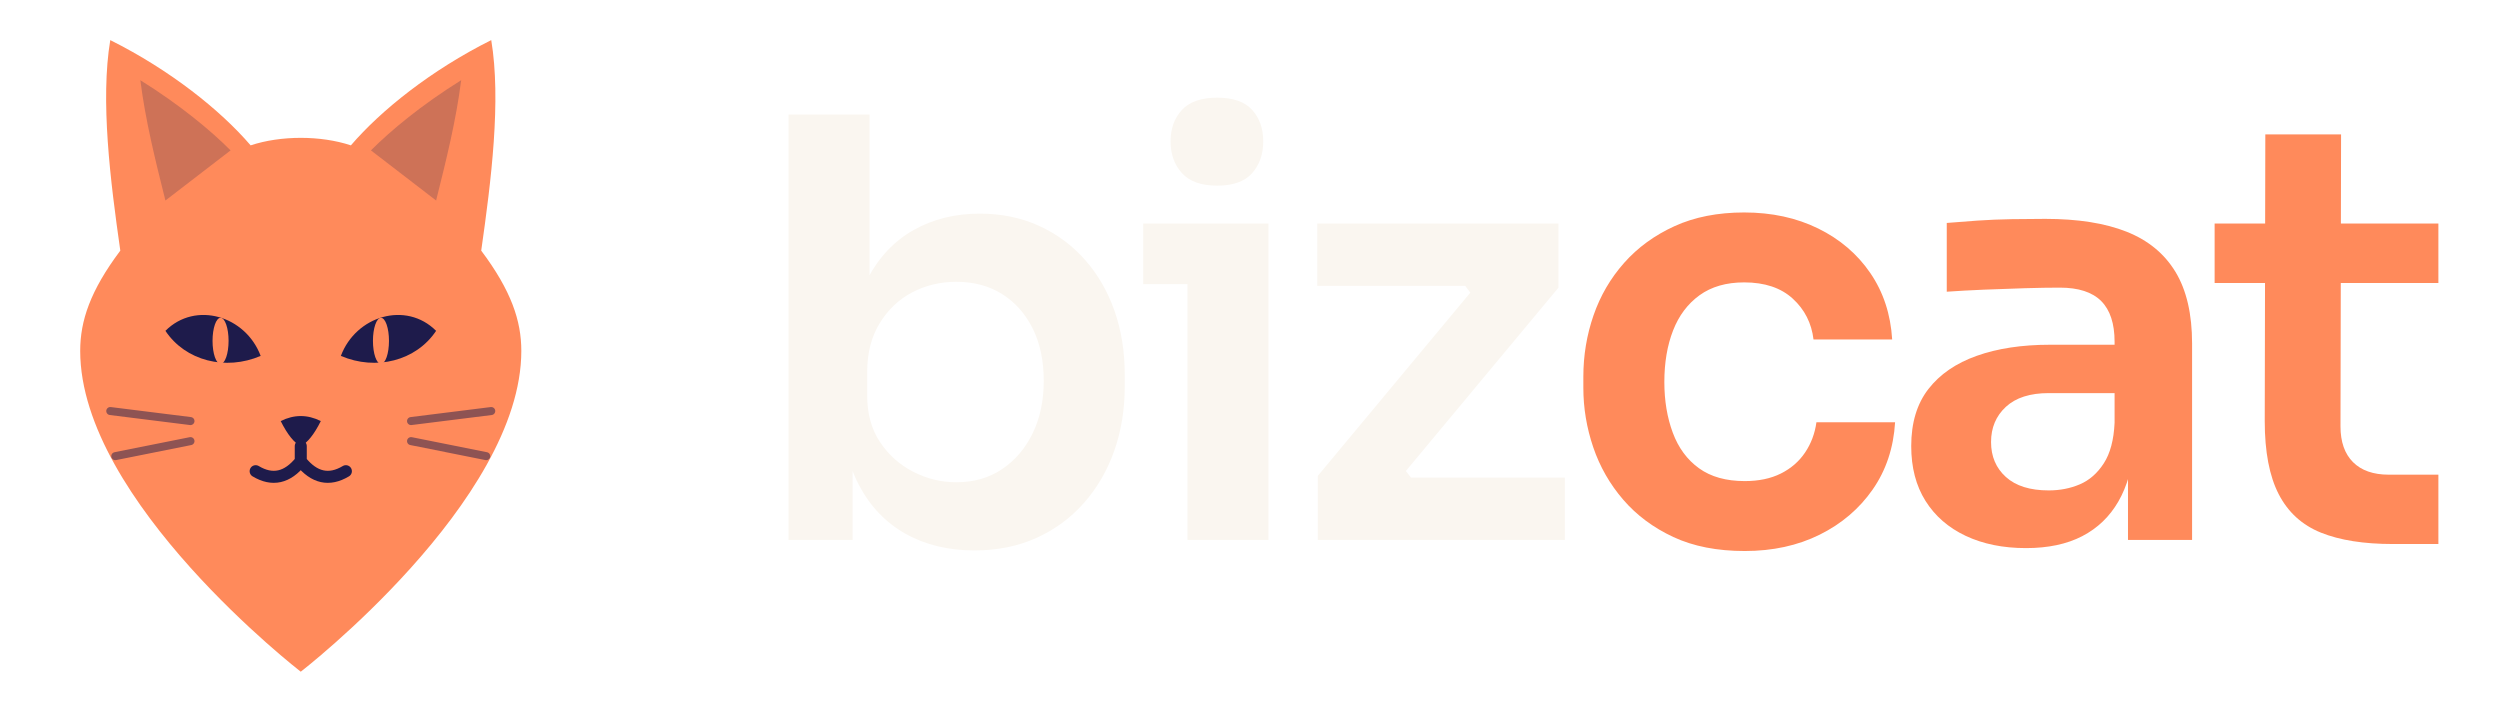
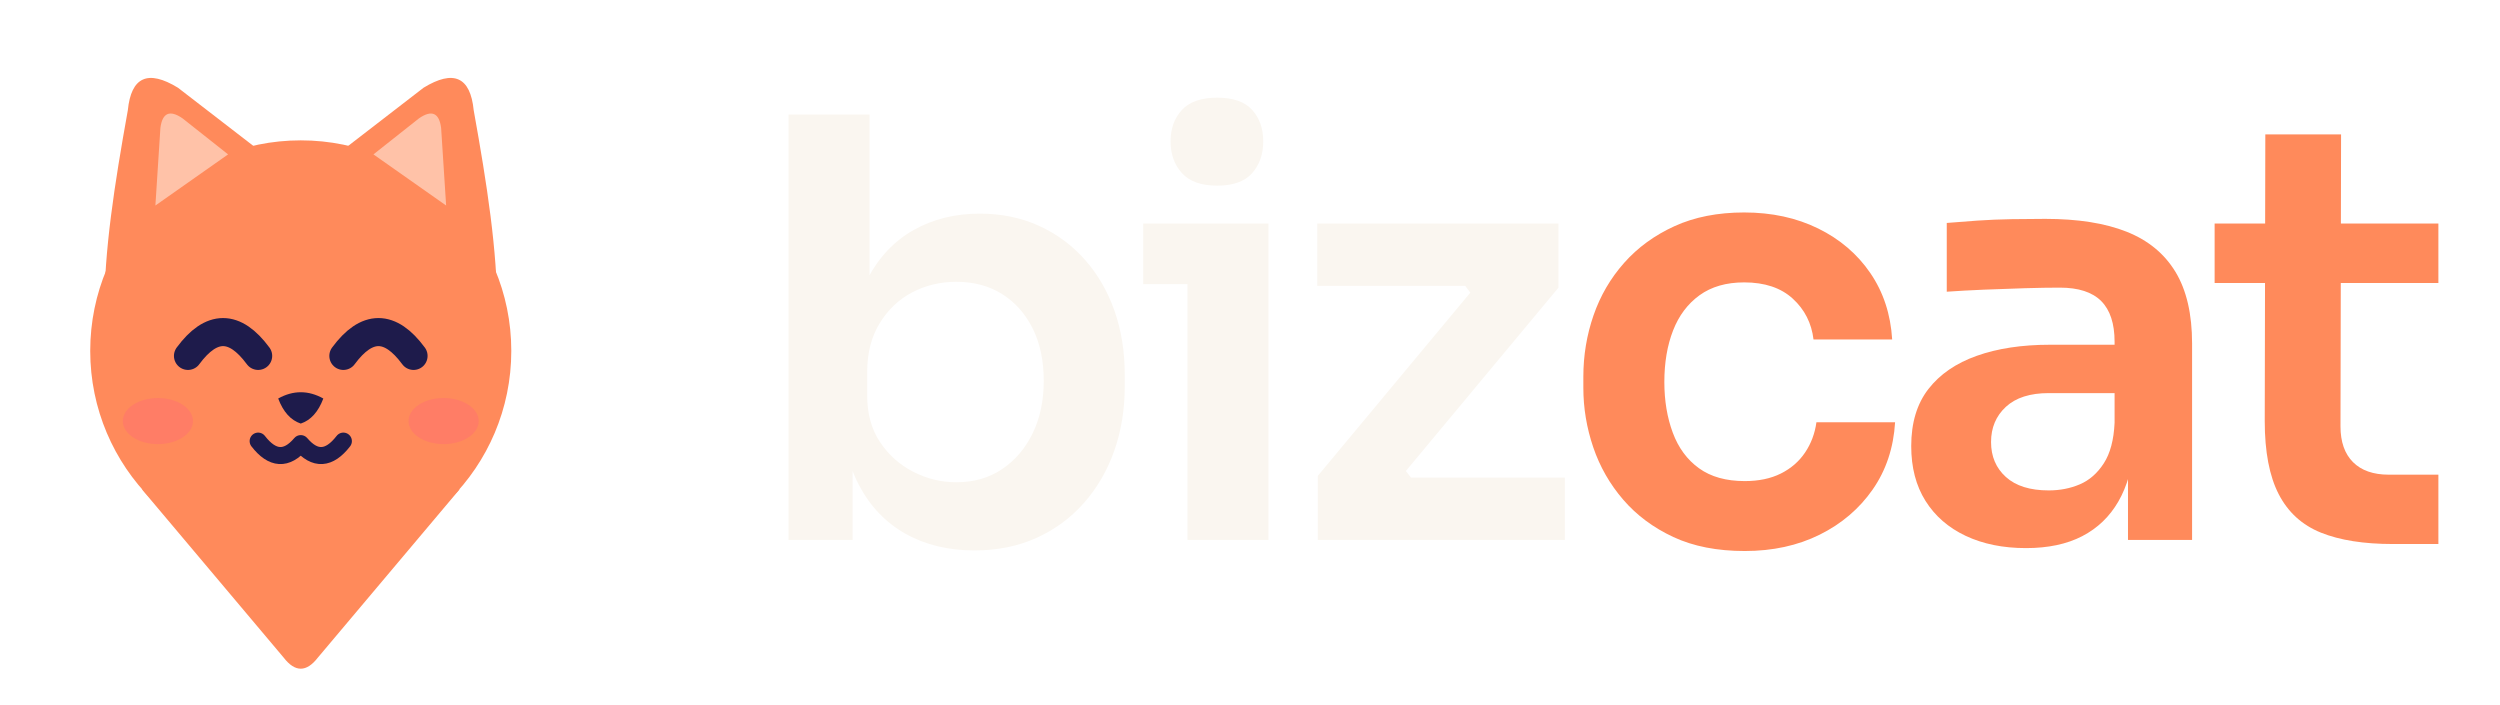
<svg xmlns="http://www.w3.org/2000/svg" viewBox="0 0 532 150">
  <g transform="scale(1.0667)">
-     <path d="M24 50 C22 36 20 20 22 8 C34 14 44 22 50 29 C56 27 64 27 70 29 C76 22 86 14 98 8 C100 20 98 36 96 50 C102 58 104 64 104 70 C104 100 60 134 60 134 C60 134 16 100 16 70 C16 64 18 58 24 50 Z" fill="#FF8A5B" />
-     <path d="M28 16 C36 21 42 26 46 30 L33 40 C31 32 29 24 28 16 Z M92 16 C84 21 78 26 74 30 L87 40 C89 32 91 24 92 16 Z" fill="#1E1B4B" opacity="0.22" />
-     <path d="M33 66 C39 60 49 63 52 71 C45 74 37 72 33 66 Z" fill="#1E1B4B" />
-     <path d="M87 66 C81 60 71 63 68 71 C75 74 83 72 87 66 Z" fill="#1E1B4B" />
-     <ellipse cx="44" cy="68" rx="1.6" ry="4.6" fill="#FF8A5B" />
-     <ellipse cx="76" cy="68" rx="1.6" ry="4.6" fill="#FF8A5B" />
-     <path d="M56 84 Q60 82 64 84 Q62 88 60 89 Q58 88 56 84 Z" fill="#1E1B4B" />
-     <path d="M60 89 L60 92 M60 92 Q56 97 51 94 M60 92 Q64 97 69 94" fill="none" stroke="#1E1B4B" stroke-width="2.4" stroke-linecap="round" />
-     <path d="M38 84 L22 82 M38 88 L23 91 M82 84 L98 82 M82 88 L97 91" fill="none" stroke="#1E1B4B" stroke-width="1.6" stroke-linecap="round" opacity="0.5" />
+     <g fill="#FF8A5B">
+       <circle cx="60" cy="70" r="42" />
+       <path d="M20.8 62 C20.8 50 22.8 37 25.5 22 Q26.5 12 35.5 17.5 L53 31 L40 62 Z" />
+       <path d="M99.2 62 C99.2 50 97.2 37 94.5 22 Q93.5 12 84.5 17.5 L67 31 L80 62 Z" />
+       <path d="M28.3 97.6 L56.6 131.2 Q60 135.6 63.4 131.2 L91.7 97.6 Z" />
+     </g>
+     <path d="M31 41 L32 25.5 Q32.6 21 36.4 23.6 L45.5 30.8 Z M89 41 L88 25.5 Q87.4 21 83.6 23.6 L74.5 30.8 Z" fill="#FFC2A8" />
+     <path d="M37.5 71 Q44.5 61.5 51.5 71 M68.5 71 Q75.5 61.5 82.5 71" fill="none" stroke="#1E1B4B" stroke-width="5.6" stroke-linecap="round" />
+     <ellipse cx="31.5" cy="84" rx="7" ry="4.6" fill="#FF5E7E" opacity="0.3" />
+     <ellipse cx="88.5" cy="84" rx="7" ry="4.6" fill="#FF5E7E" opacity="0.3" />
+     <path d="M55.5 79.5 Q60 77 64.5 79.5 Q63 83.5 60 84.5 Q57 83.5 55.5 79.5 Z" fill="#1E1B4B" />
+     <path d="M51.5 88 Q55.75 93.5 60 88.5 Q64.25 93.5 68.5 88" fill="none" stroke="#1E1B4B" stroke-width="3.4" stroke-linecap="round" stroke-linejoin="round" />
  </g>
  <g transform="translate(158 114.9)">
    <g fill="#FAF6F0">
      <path d="M49.352 2.232Q41.044 2.232 34.72 -1.302Q28.396 -4.836 24.8 -11.656Q21.204 -18.476 20.832 -28.148H23.436V0.0H9.796V-90.52H27.032V-45.26L22.444 -38.192Q22.94 -48.608 26.598 -55.552Q30.256 -62.496 36.456 -65.968Q42.656 -69.44 50.468 -69.44Q57.412 -69.44 63.116 -66.836Q68.82 -64.232 72.912 -59.582Q77.004 -54.932 79.174 -48.732Q81.344 -42.532 81.344 -35.216V-32.612Q81.344 -25.296 79.112 -18.972Q76.88 -12.648 72.664 -7.874Q68.448 -3.1 62.558 -0.434Q56.668 2.232 49.352 2.232ZM45.508 -12.276Q51.088 -12.276 55.242 -15.066Q59.396 -17.856 61.752 -22.692Q64.108 -27.528 64.108 -33.852Q64.108 -40.3 61.752 -45.012Q59.396 -49.724 55.242 -52.328Q51.088 -54.932 45.508 -54.932Q40.424 -54.932 36.146 -52.7Q31.868 -50.468 29.202 -46.128Q26.536 -41.788 26.536 -35.712V-30.752Q26.536 -24.924 29.264 -20.832Q31.992 -16.74 36.332 -14.508Q40.672 -12.276 45.508 -12.276Z" />
      <path d="M94.696 0.0V-67.332H111.932V0.0ZM85.272 -54.436V-67.332H111.932V-54.436ZM101.02 -75.392Q95.936 -75.392 93.518 -78.058Q91.1 -80.724 91.1 -84.816Q91.1 -88.908 93.518 -91.512Q95.936 -94.116 101.02 -94.116Q106.104 -94.116 108.46 -91.512Q110.816 -88.908 110.816 -84.816Q110.816 -80.724 108.46 -78.058Q106.104 -75.392 101.02 -75.392Z" />
      <path d="M122.432 0.0V-13.64L155.664 -53.568V-51.584L153.06 -55.056L155.168 -54.064H122.308V-67.332H173.644V-53.692L140.412 -13.764V-15.624L143.14 -12.152L141.032 -13.268H175.008V0.0Z" />
    </g>
    <g fill="#FF8A5B">
      <path d="M213.284 2.356Q204.48 2.356 198.094 -0.62Q191.708 -3.596 187.43 -8.556Q183.152 -13.516 181.044 -19.716Q178.936 -25.916 178.936 -32.364V-34.72Q178.936 -41.54 181.106 -47.802Q183.276 -54.064 187.616 -58.962Q191.956 -63.86 198.342 -66.774Q204.728 -69.688 213.16 -69.688Q221.964 -69.688 228.908 -66.278Q235.852 -62.868 240.006 -56.792Q244.16 -50.716 244.656 -42.656H227.916Q227.296 -47.864 223.514 -51.336Q219.732 -54.808 213.16 -54.808Q207.456 -54.808 203.674 -52.08Q199.892 -49.352 198.032 -44.578Q196.172 -39.804 196.172 -33.604Q196.172 -27.652 197.97 -22.816Q199.768 -17.98 203.55 -15.252Q207.332 -12.524 213.284 -12.524Q217.748 -12.524 220.972 -14.136Q224.196 -15.748 226.118 -18.6Q228.04 -21.452 228.536 -25.048H245.276Q244.78 -16.864 240.502 -10.726Q236.224 -4.588 229.218 -1.116Q222.212 2.356 213.284 2.356Z" />
      <path d="M294.836 0.0V-19.964H291.984V-42.16Q291.984 -47.988 289.132 -50.84Q286.28 -53.692 280.328 -53.692Q277.228 -53.692 272.888 -53.568Q268.548 -53.444 264.146 -53.258Q259.744 -53.072 256.272 -52.824V-67.456Q259.124 -67.704 262.72 -67.952Q266.316 -68.2 270.098 -68.262Q273.88 -68.324 277.228 -68.324Q287.644 -68.324 294.526 -65.596Q301.408 -62.868 304.942 -57.04Q308.476 -51.212 308.476 -41.788V0.0ZM273.136 1.736Q265.82 1.736 260.302 -0.868Q254.784 -3.472 251.746 -8.308Q248.708 -13.144 248.708 -19.964Q248.708 -27.404 252.366 -32.116Q256.024 -36.828 262.658 -39.184Q269.292 -41.54 278.22 -41.54H293.844V-31.248H277.972Q272.02 -31.248 268.858 -28.334Q265.696 -25.42 265.696 -20.832Q265.696 -16.244 268.858 -13.392Q272.02 -10.54 277.972 -10.54Q281.568 -10.54 284.606 -11.842Q287.644 -13.144 289.69 -16.306Q291.736 -19.468 291.984 -24.924L296.2 -20.088Q295.58 -13.02 292.79 -8.184Q290.0 -3.348 285.102 -0.806Q280.204 1.736 273.136 1.736Z" />
      <path d="M351.216 0.868Q341.916 0.868 335.902 -1.55Q329.888 -3.968 326.912 -9.734Q323.936 -15.5 323.936 -25.296L324.06 -86.304H340.18L340.056 -24.18Q340.056 -19.22 342.722 -16.554Q345.388 -13.888 350.348 -13.888H360.888V0.868ZM313.272 -54.684V-67.332H360.888V-54.684Z" />
    </g>
  </g>
</svg>
